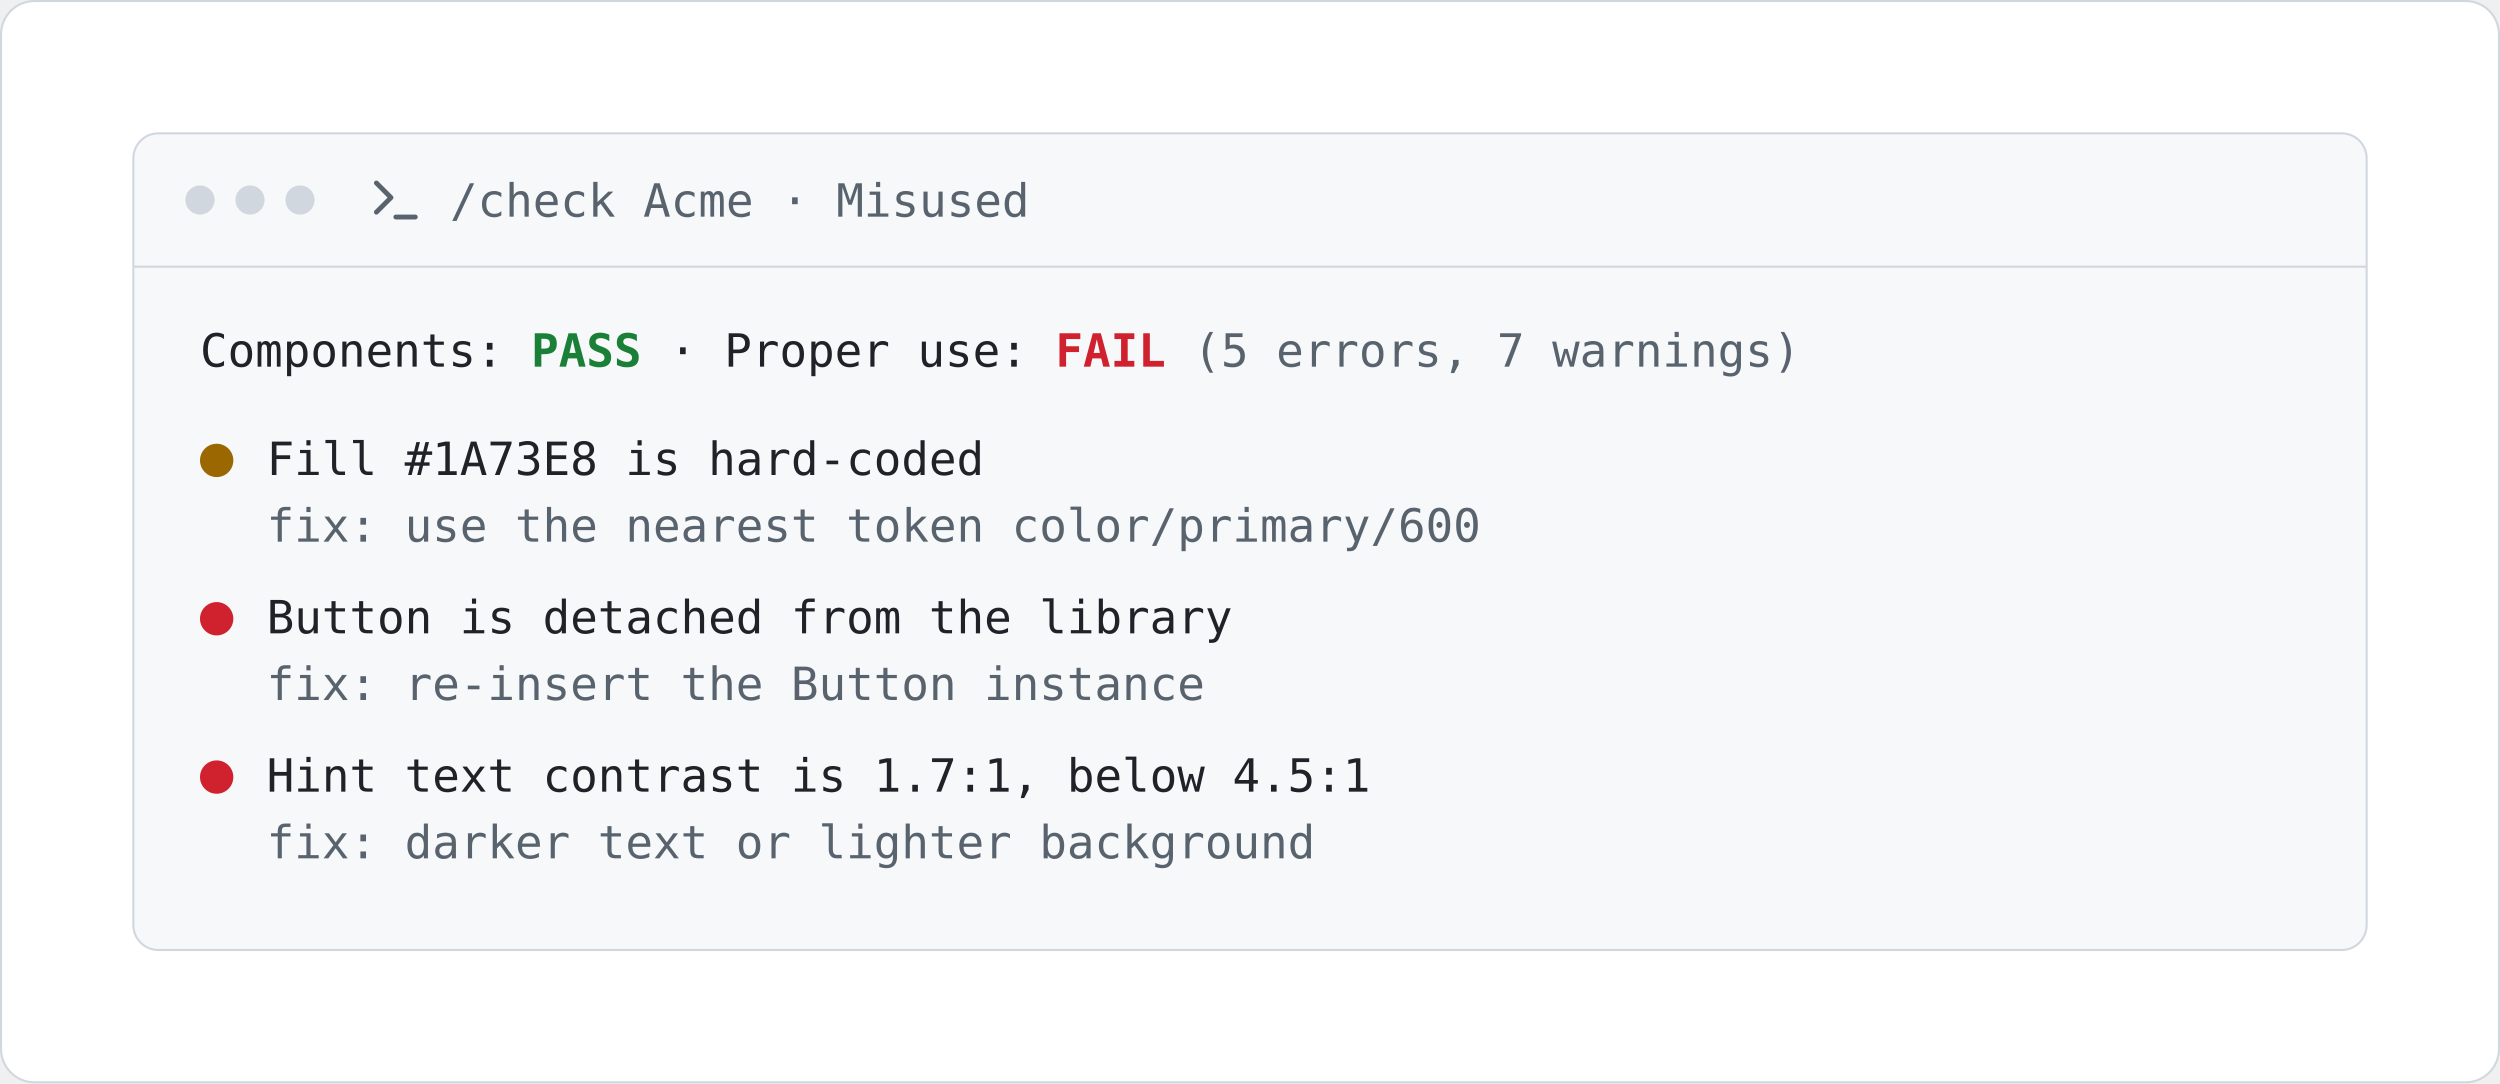
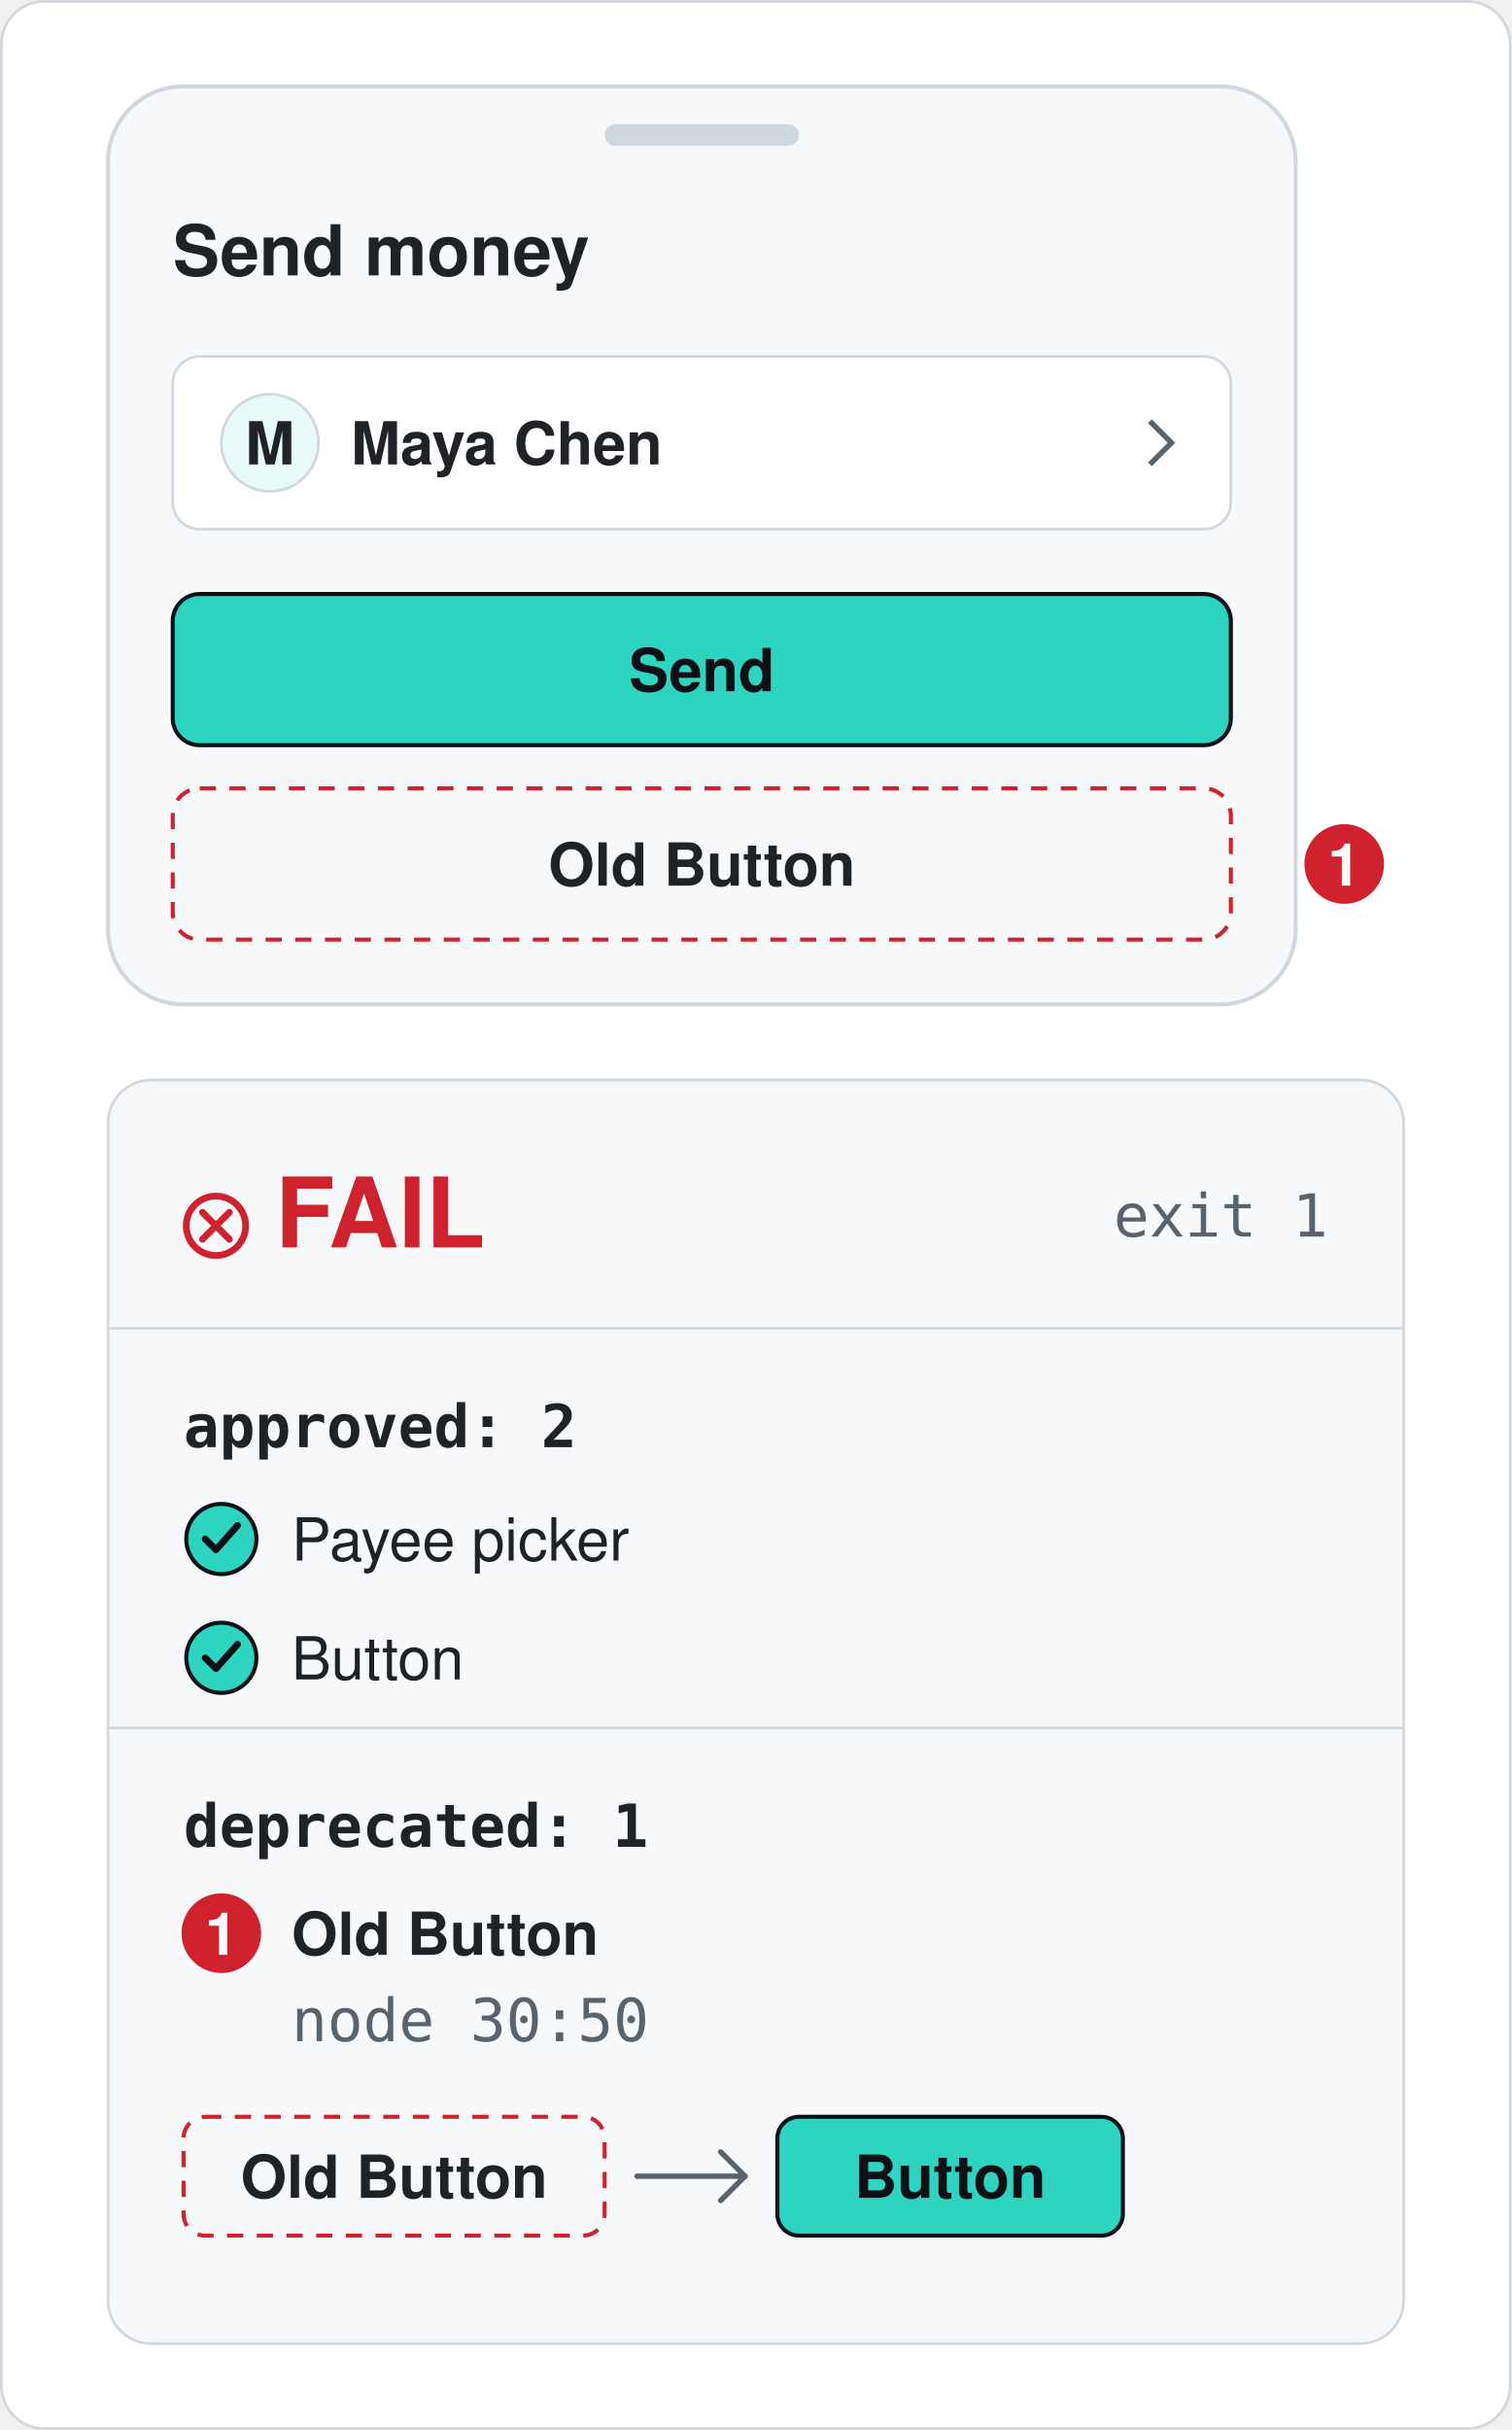
- <svg xmlns="http://www.w3.org/2000/svg" width="1200" height="520" viewBox="0 0 1200 520" role="img" aria-labelledby="t d">
-   <rect x="0.5" y="0.5" width="1199" height="519" rx="16" fill="#FFFFFF" stroke="#D0D7DE" stroke-width="1" />
-   <rect x="64" y="64" width="1072" height="392" rx="12" fill="#F6F8FA" stroke="#D0D7DE" stroke-width="1" />
-   <circle cx="96" cy="96" r="7" fill="#D0D7DE" />
-   <circle cx="120" cy="96" r="7" fill="#D0D7DE" />
-   <circle cx="144" cy="96" r="7" fill="#D0D7DE" />
-   <g transform="translate(176 82) scale(1.166667)" fill="none" stroke="#59636E" stroke-width="2" stroke-linecap="round" stroke-linejoin="round">
-     <polyline points="4 17 10 11 4 5" />
-     <line x1="12" x2="20" y1="19" y2="19" />
+ <svg xmlns="http://www.w3.org/2000/svg" width="560" height="900" viewBox="0 0 560 900" role="img" aria-labelledby="t d">
+   <rect x="0.5" y="0.5" width="559" height="899" rx="16" fill="#FFFFFF" stroke="#D0D7DE" stroke-width="1" />
+   <g>
+     <rect x="40" y="32" width="440" height="340" rx="28" fill="#F6F8FA" stroke="#D0D7DE" stroke-width="1.5" />
+     <rect x="224.0" y="46" width="72" height="8" rx="4" fill="#D0D7DE" />
+     <text x="64" y="102" font-family="-apple-system,'Segoe UI',Helvetica,Arial,sans-serif" font-size="26" font-weight="700" fill="#1F2328" text-anchor="start">Send money</text>
  </g>
-   <text x="216" y="104" font-family="ui-monospace,SFMono-Regular,Menlo,monospace" font-size="22" font-weight="400" fill="#59636E" text-anchor="start">/check  Acme · Misused</text>
-   <line x1="64" y1="128" x2="1136" y2="128" stroke="#D0D7DE" stroke-width="1" />
-   <text x="96" y="176" font-family="ui-monospace,SFMono-Regular,Menlo,monospace" font-size="22" font-weight="400" fill="#1F2328" text-anchor="start">Components: <tspan fill="#1A7F37" font-weight="700">PASS</tspan> · Proper use: <tspan fill="#CF222E" font-weight="600">FAIL</tspan>
-     <tspan fill="#59636E">(5 errors, 7 warnings)</tspan>
-   </text>
-   <circle cx="104" cy="221" r="8" fill="#9A6700" />
-   <text x="128" y="228" font-family="ui-monospace,SFMono-Regular,Menlo,monospace" font-size="22" font-weight="400" fill="#1F2328" text-anchor="start">Fill #1A73E8 is hard-coded</text>
-   <text x="128" y="260" font-family="ui-monospace,SFMono-Regular,Menlo,monospace" font-size="22" font-weight="400" fill="#59636E" text-anchor="start">fix: use the nearest token color/primary/600</text>
-   <circle cx="104" cy="297" r="8" fill="#CF222E" />
-   <text x="128" y="304" font-family="ui-monospace,SFMono-Regular,Menlo,monospace" font-size="22" font-weight="400" fill="#1F2328" text-anchor="start">Button is detached from the library</text>
-   <text x="128" y="336" font-family="ui-monospace,SFMono-Regular,Menlo,monospace" font-size="22" font-weight="400" fill="#59636E" text-anchor="start">fix: re-insert the Button instance</text>
-   <circle cx="104" cy="373" r="8" fill="#CF222E" />
-   <text x="128" y="380" font-family="ui-monospace,SFMono-Regular,Menlo,monospace" font-size="22" font-weight="400" fill="#1F2328" text-anchor="start">Hint text contrast is 1.7:1, below 4.5:1</text>
-   <text x="128" y="412" font-family="ui-monospace,SFMono-Regular,Menlo,monospace" font-size="22" font-weight="400" fill="#59636E" text-anchor="start">fix: darker text or lighter background</text>
+   <g>
+     <rect x="64" y="132" width="392" height="64" rx="10" fill="#FFFFFF" stroke="#D0D7DE" stroke-width="1" />
+     <circle cx="100" cy="164" r="18" fill="#E6FAF7" stroke="#D0D7DE" />
+     <text x="100" y="172" font-family="-apple-system,'Segoe UI',Helvetica,Arial,sans-serif" font-size="22" font-weight="700" fill="#1F2328" text-anchor="middle">M</text>
+     <text x="130" y="172" font-family="-apple-system,'Segoe UI',Helvetica,Arial,sans-serif" font-size="22" font-weight="600" fill="#1F2328" text-anchor="start">Maya Chen</text>
+     <path d="M426 156 l8 8 l-8 8" stroke="#59636E" stroke-width="2" fill="none" />
+   </g>
+   <g>
+     <rect x="64" y="220" width="392" height="56" rx="10" fill="#2DD4BF" stroke="#0D1117" stroke-width="1.5" />
+     <text x="260.0" y="256" font-family="-apple-system,'Segoe UI',Helvetica,Arial,sans-serif" font-size="22" font-weight="700" fill="#0D1117" text-anchor="middle">Send</text>
+   </g>
+   <g>
+     <rect x="64" y="292" width="392" height="56" rx="10" fill="#F6F8FA" stroke="#CF222E" stroke-width="1.5" stroke-dasharray="6 5" />
+     <text x="260.0" y="328" font-family="-apple-system,'Segoe UI',Helvetica,Arial,sans-serif" font-size="22" font-weight="700" fill="#1F2328" text-anchor="middle">Old Button</text>
+   </g>
+   <g>
+     <circle cx="498" cy="320" r="14" fill="#CF222E" stroke="#CF222E" stroke-width="1.5" />
+     <text x="498" y="328" font-family="-apple-system,'Segoe UI',Helvetica,Arial,sans-serif" font-size="22" font-weight="700" fill="#FFFFFF" text-anchor="middle">1</text>
+   </g>
+   <rect x="40" y="400" width="480" height="468" rx="16" fill="#F6F8FA" stroke="#D0D7DE" stroke-width="1" />
+   <g fill="none" stroke="#CF222E" stroke-width="2.5" stroke-linecap="round">
+     <circle cx="80" cy="454" r="11" />
+     <path d="M75 449 l10 10 M85 449 l-10 10" />
+   </g>
+   <text x="102" y="462" font-family="-apple-system,'Segoe UI',Helvetica,Arial,sans-serif" font-size="36" font-weight="700" fill="#CF222E" text-anchor="start">FAIL</text>
+   <text x="492" y="458" font-family="ui-monospace,SFMono-Regular,Menlo,monospace" font-size="22" font-weight="400" fill="#59636E" text-anchor="end">exit 1</text>
+   <line x1="40" y1="492" x2="520" y2="492" stroke="#D0D7DE" />
+   <text x="68" y="536" font-family="ui-monospace,SFMono-Regular,Menlo,monospace" font-size="22" font-weight="600" fill="#1F2328" text-anchor="start">approved: 2</text>
+   <g>
+     <circle cx="82" cy="570" r="13" fill="#2DD4BF" stroke="#0D1117" stroke-width="1.5" />
+     <path d="M76 570 l4 4 l8 -9" stroke="#0D1117" stroke-width="2.5" fill="none" stroke-linecap="round" stroke-linejoin="round" />
+   </g>
+   <text x="108" y="578" font-family="-apple-system,'Segoe UI',Helvetica,Arial,sans-serif" font-size="22" font-weight="400" fill="#1F2328" text-anchor="start">Payee picker</text>
+   <g>
+     <circle cx="82" cy="614" r="13" fill="#2DD4BF" stroke="#0D1117" stroke-width="1.5" />
+     <path d="M76 614 l4 4 l8 -9" stroke="#0D1117" stroke-width="2.5" fill="none" stroke-linecap="round" stroke-linejoin="round" />
+   </g>
+   <text x="108" y="622" font-family="-apple-system,'Segoe UI',Helvetica,Arial,sans-serif" font-size="22" font-weight="400" fill="#1F2328" text-anchor="start">Button</text>
+   <line x1="40" y1="640" x2="520" y2="640" stroke="#D0D7DE" />
+   <text x="68" y="684" font-family="ui-monospace,SFMono-Regular,Menlo,monospace" font-size="22" font-weight="600" fill="#1F2328" text-anchor="start">deprecated: 1</text>
+   <g>
+     <circle cx="82" cy="716" r="14" fill="#CF222E" stroke="#CF222E" stroke-width="1.5" />
+     <text x="82" y="724" font-family="-apple-system,'Segoe UI',Helvetica,Arial,sans-serif" font-size="22" font-weight="700" fill="#FFFFFF" text-anchor="middle">1</text>
+   </g>
+   <text x="108" y="724" font-family="-apple-system,'Segoe UI',Helvetica,Arial,sans-serif" font-size="22" font-weight="600" fill="#1F2328" text-anchor="start">Old Button</text>
+   <text x="108" y="756" font-family="ui-monospace,SFMono-Regular,Menlo,monospace" font-size="22" font-weight="400" fill="#59636E" text-anchor="start">node 30:50</text>
+   <rect x="68" y="784" width="156" height="44" rx="8" fill="#F6F8FA" stroke="#CF222E" stroke-width="1.5" stroke-dasharray="6 5" />
+   <text x="146" y="814" font-family="-apple-system,'Segoe UI',Helvetica,Arial,sans-serif" font-size="22" font-weight="600" fill="#1F2328" text-anchor="middle">Old Button</text>
+   <g fill="none" stroke="#59636E" stroke-width="2" stroke-linecap="round" stroke-linejoin="round">
+     <path d="M236 806 H276" />
+     <path d="M267 797 L276 806 L267 815" />
+   </g>
+   <rect x="288" y="784" width="128" height="44" rx="8" fill="#2DD4BF" stroke="#0D1117" stroke-width="1.5" />
+   <text x="352" y="814" font-family="-apple-system,'Segoe UI',Helvetica,Arial,sans-serif" font-size="22" font-weight="700" fill="#0D1117" text-anchor="middle">Button</text>
</svg>
